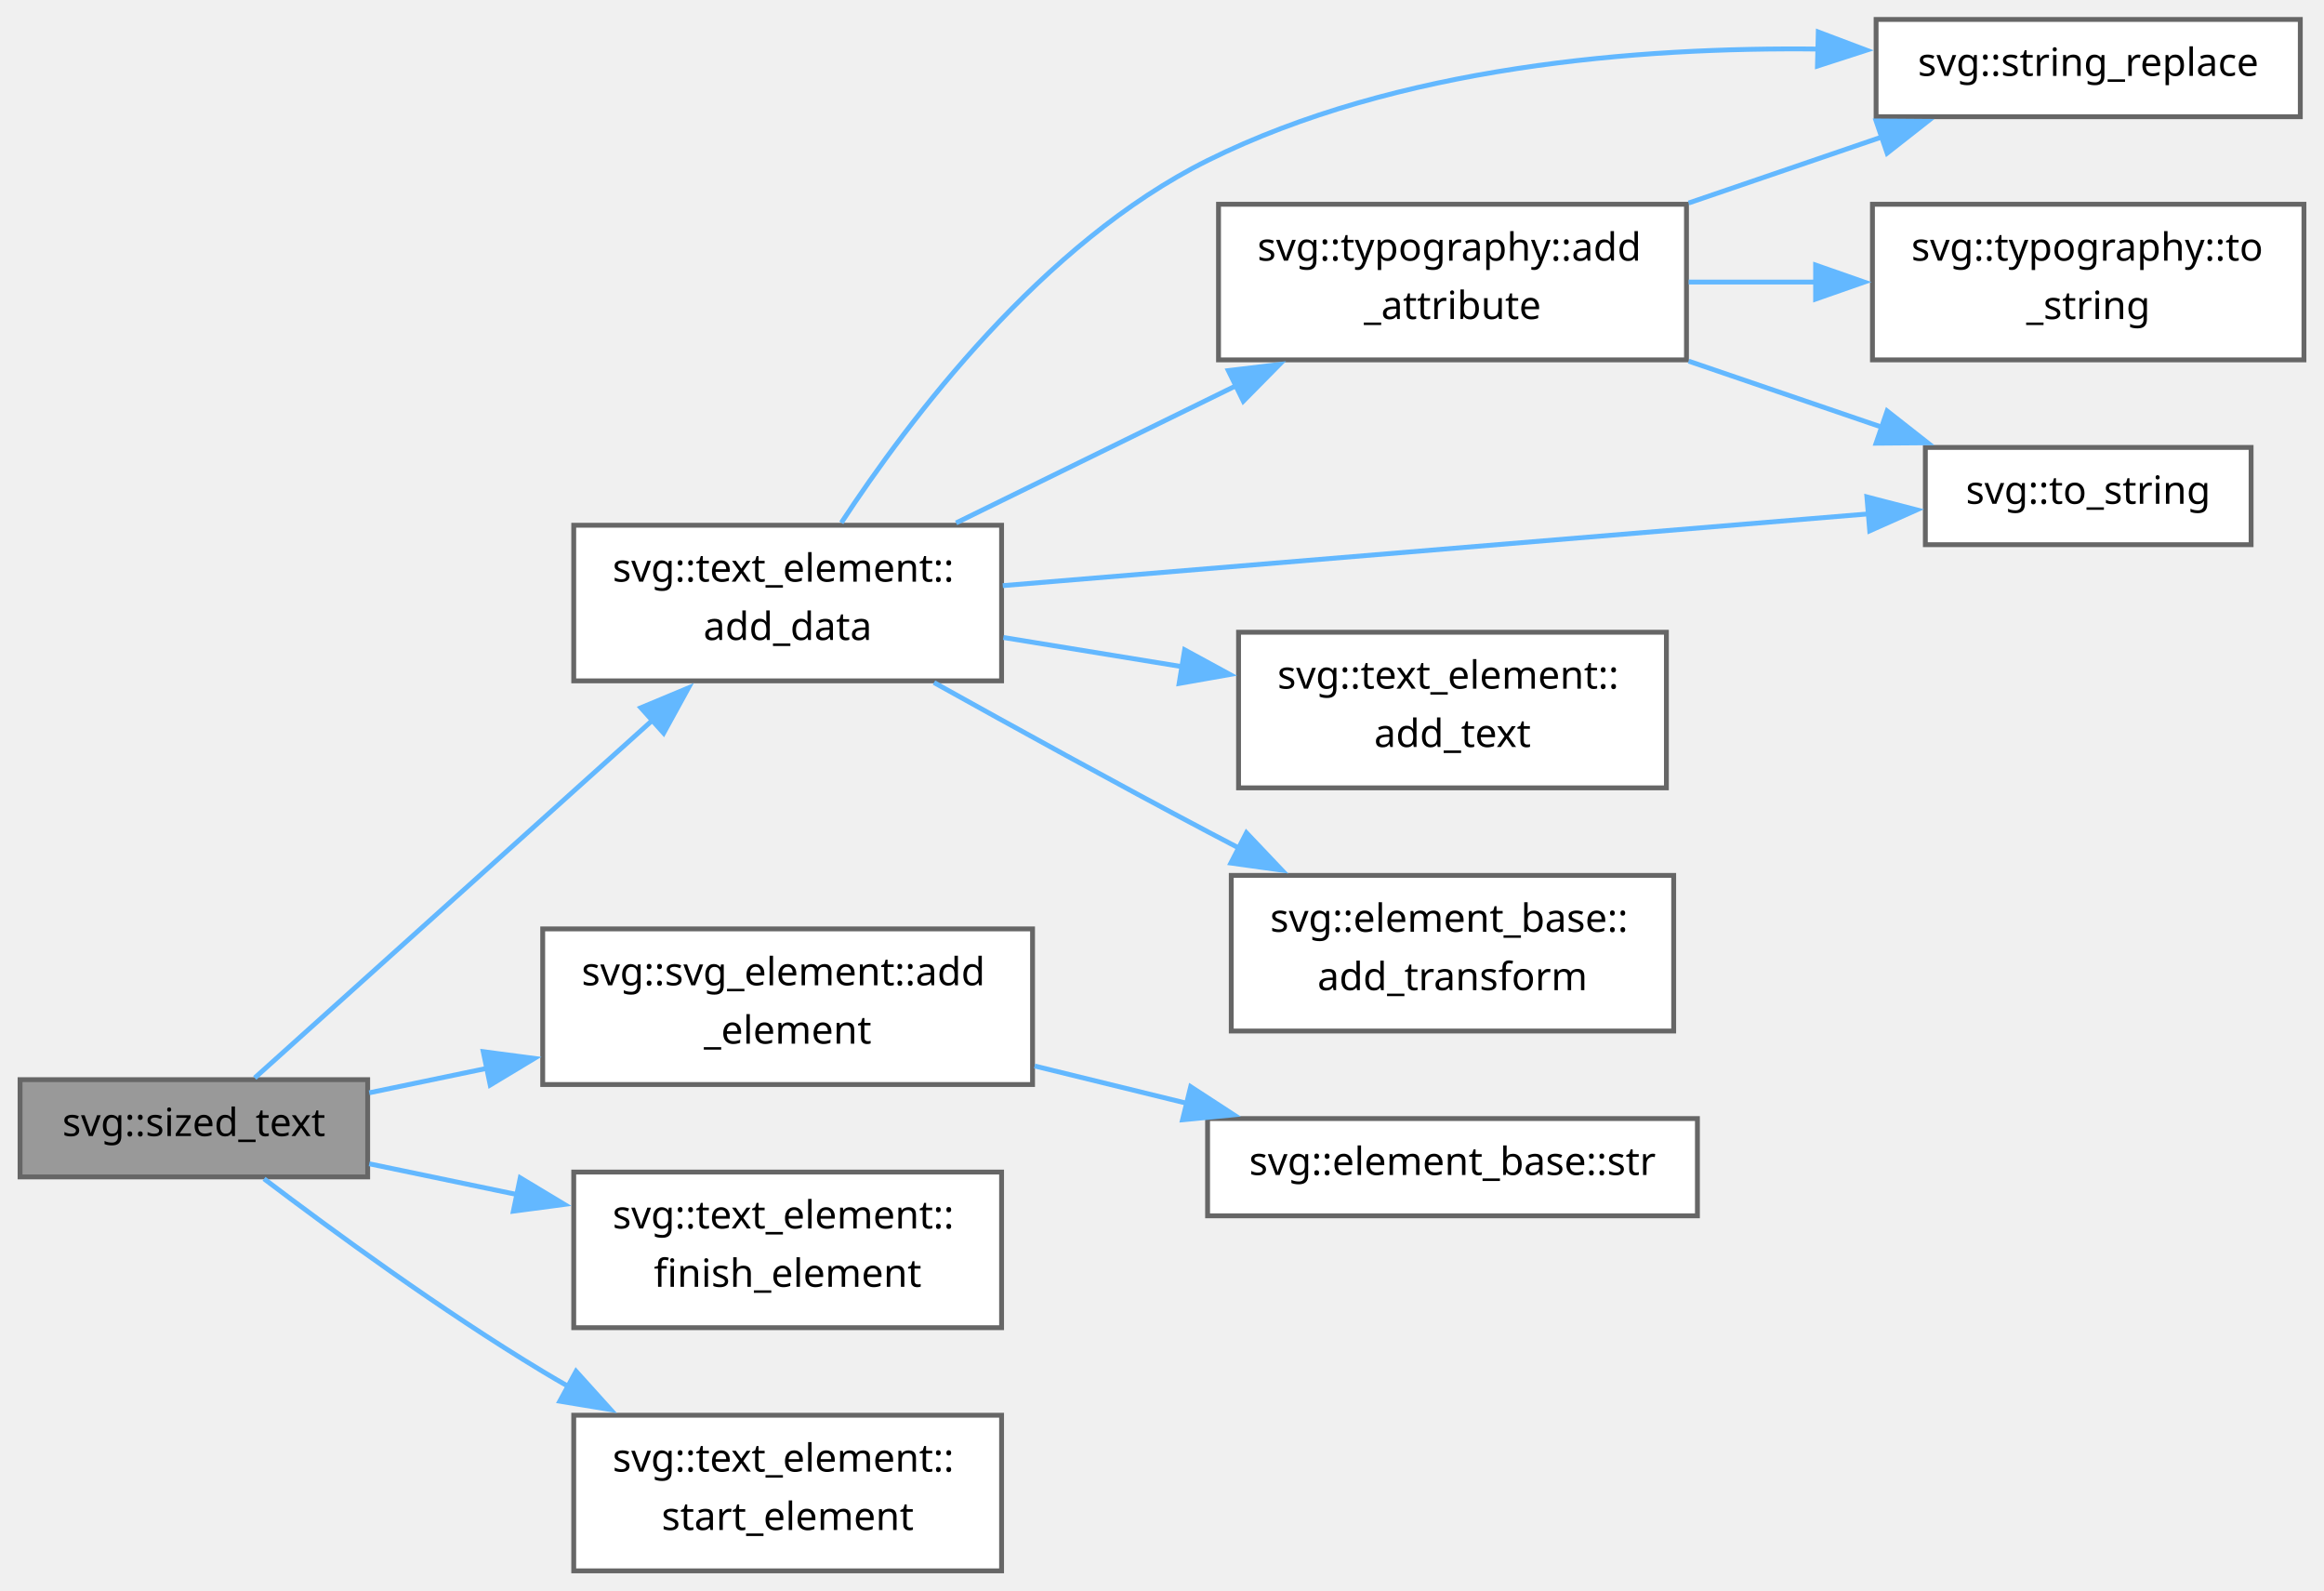
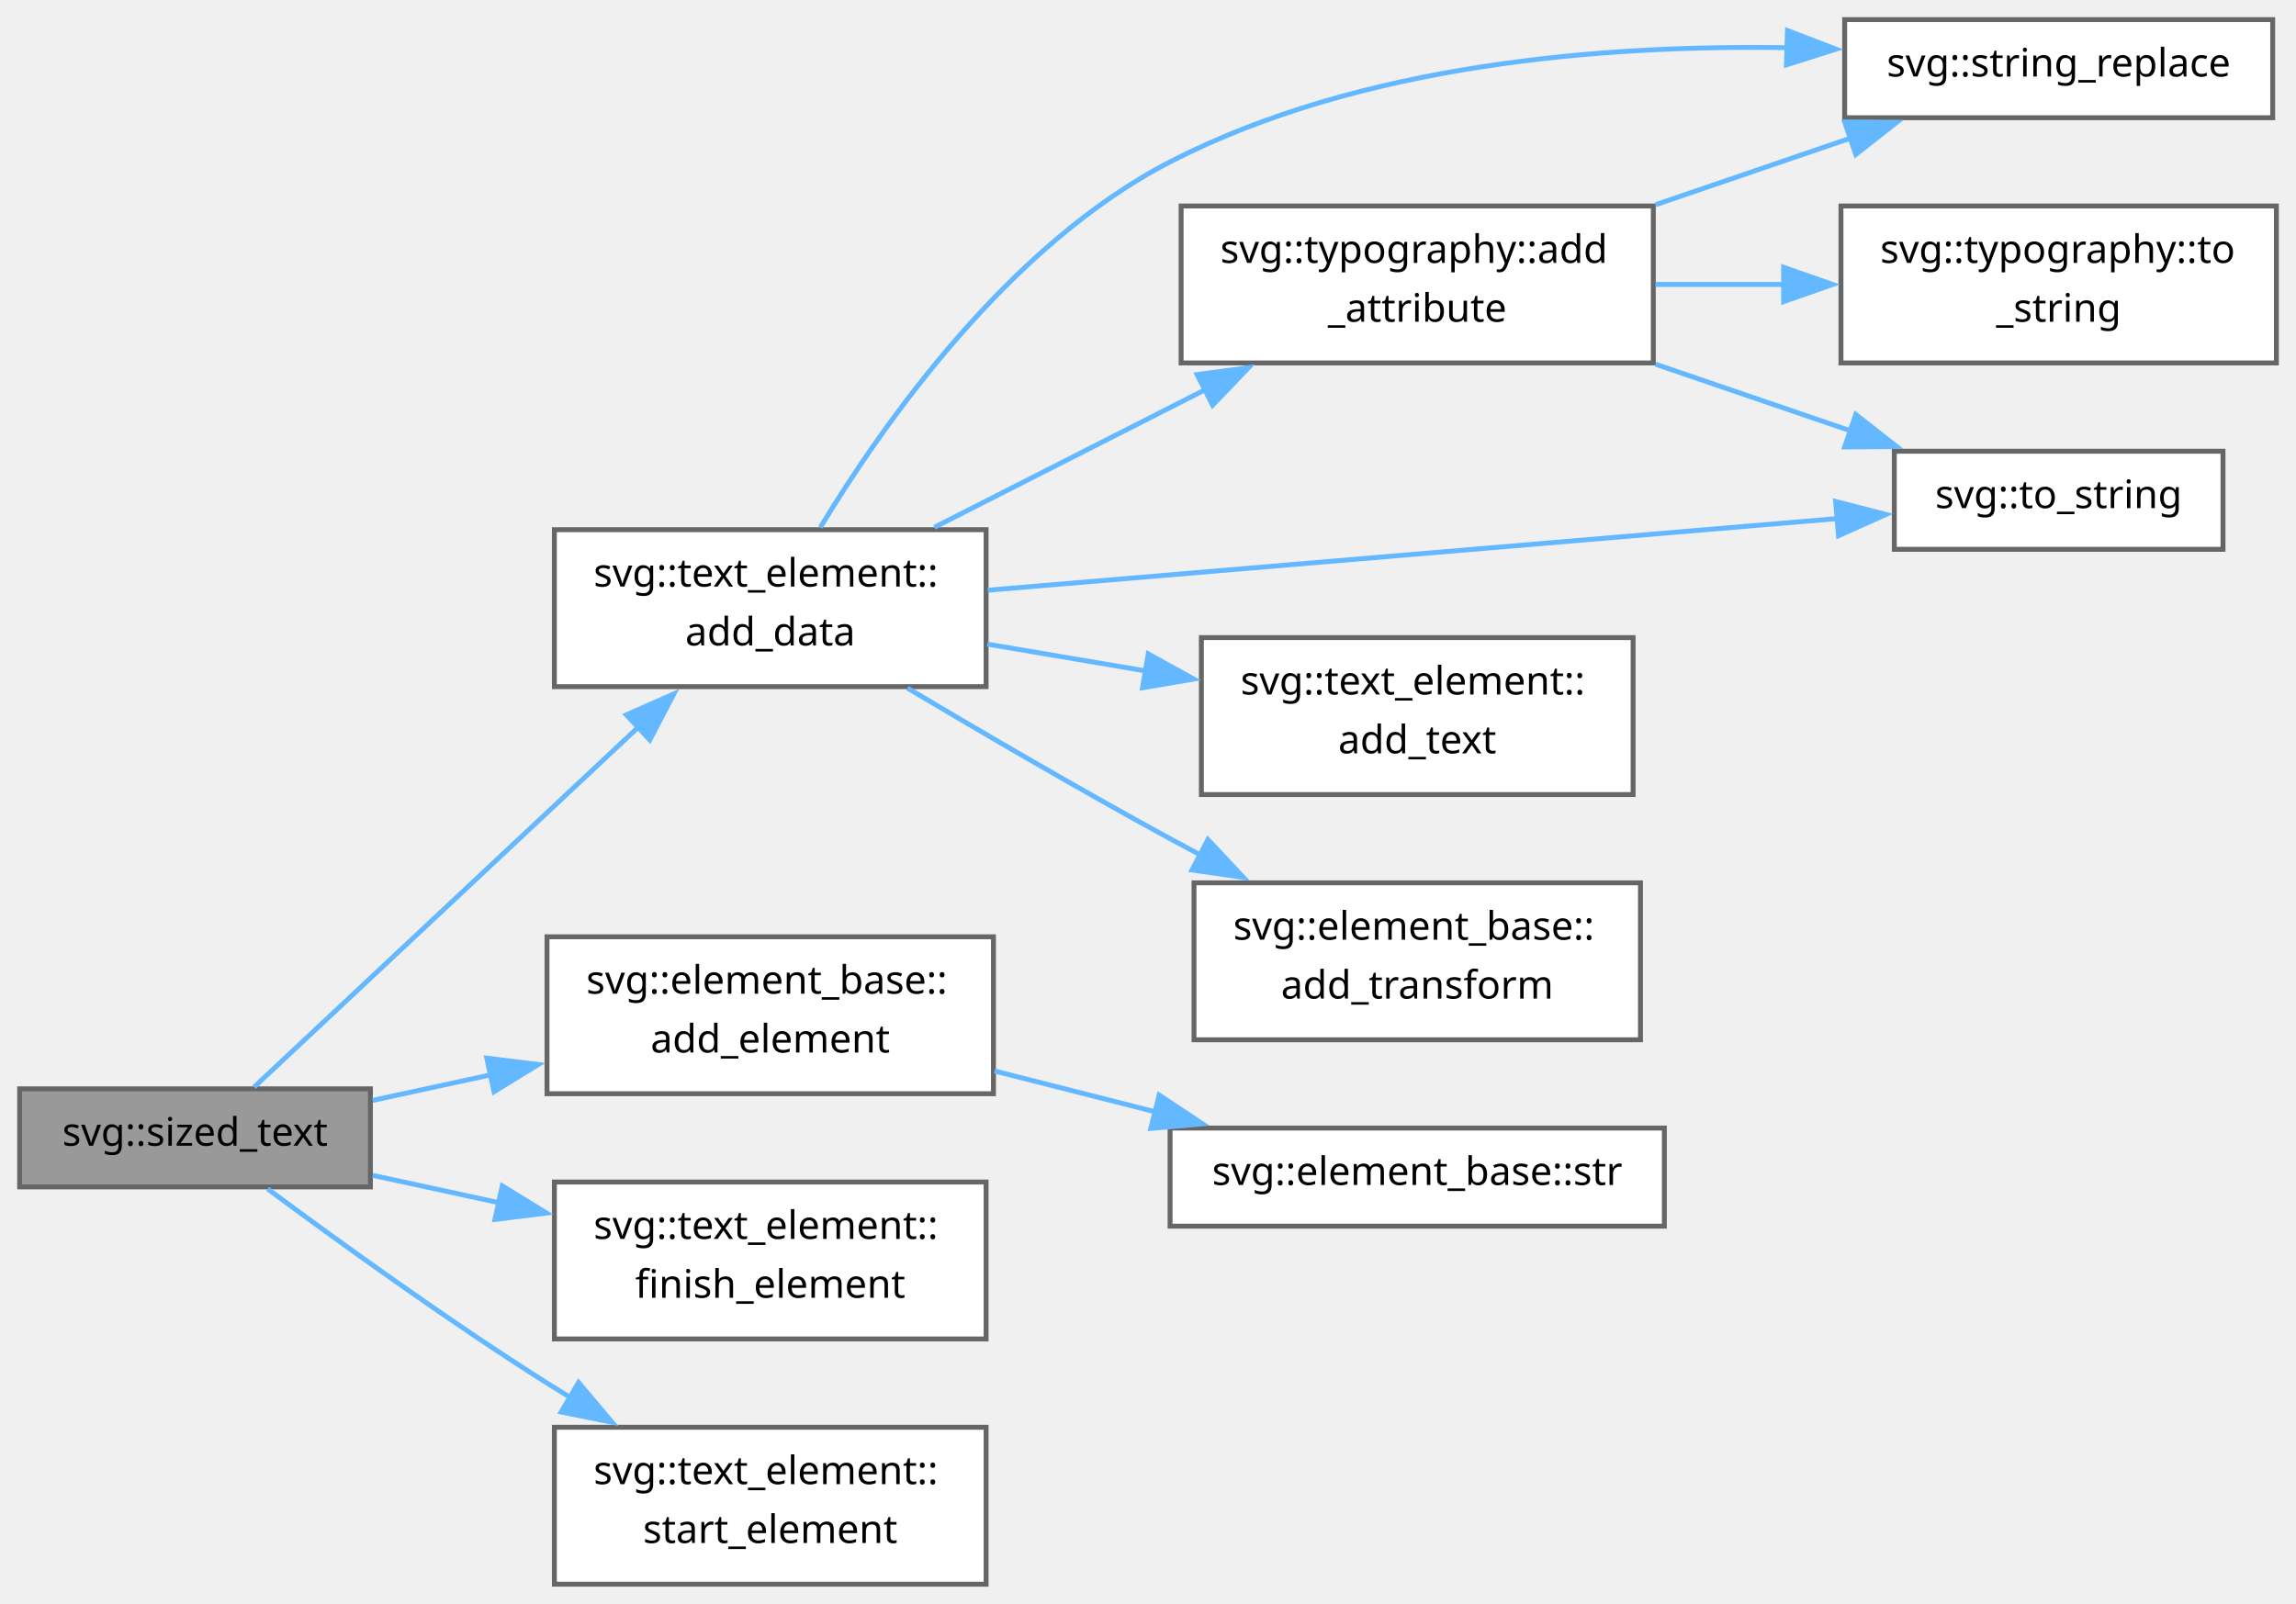
- <svg xmlns="http://www.w3.org/2000/svg" xmlns:xlink="http://www.w3.org/1999/xlink" width="478pt" height="327pt" viewBox="0.00 0.00 477.75 327.00">
+ <svg xmlns="http://www.w3.org/2000/svg" xmlns:xlink="http://www.w3.org/1999/xlink" width="468pt" height="327pt" viewBox="0.00 0.00 468.00 327.00">
  <g id="graph0" class="graph" transform="scale(1 1) rotate(0) translate(4 323)">
    <g id="Node000001" class="node">
      <g id="a_Node000001">
        <a xlink:title="Text at size.">
          <polygon fill="#999999" stroke="#666666" points="71.5,-101 0,-101 0,-81 71.5,-81 71.5,-101" />
          <text text-anchor="middle" x="35.75" y="-89.4" font-family="SourceSans" font-size="8.00">svg::sized_text</text>
        </a>
      </g>
    </g>
    <g id="Node000002" class="node">
      <g id="a_Node000002">
        <a xlink:href="group__elements.html#aad29e1daf75bdcd69a39575a6807fa0f" target="_top" xlink:title="Either serialize immediately (as below), or create data structure that adds data to data_vec and then...">
-           <polygon fill="white" stroke="#666666" points="201.88,-215 113.88,-215 113.88,-183 201.88,-183 201.88,-215" />
-           <text text-anchor="start" x="121.88" y="-203.4" font-family="SourceSans" font-size="8.00">svg::text_element::</text>
-           <text text-anchor="middle" x="157.88" y="-191.4" font-family="SourceSans" font-size="8.00">add_data</text>
+           <polygon fill="white" stroke="#666666" points="197,-215 109,-215 109,-183 197,-183 197,-215" />
+           <text text-anchor="start" x="117" y="-203.4" font-family="SourceSans" font-size="8.00">svg::text_element::</text>
+           <text text-anchor="middle" x="153" y="-191.4" font-family="SourceSans" font-size="8.00">add_data</text>
        </a>
      </g>
    </g>
    <g id="edge1_Node000001_Node000002" class="edge">
      <g id="a_edge1_Node000001_Node000002">
        <a xlink:title=" ">
-           <path fill="none" stroke="#63b8ff" d="M48.27,-101.36C66.97,-118.17 104.42,-151.84 130.07,-174.9" />
-           <polygon fill="#63b8ff" stroke="#63b8ff" points="127.69,-177.47 137.47,-181.55 132.37,-172.26 127.69,-177.47" />
+           <path fill="none" stroke="#63b8ff" d="M47.8,-101.36C65.74,-118.17 101.68,-151.84 126.28,-174.9" />
+           <polygon fill="#63b8ff" stroke="#63b8ff" points="123.67,-177.25 133.36,-181.53 128.45,-172.14 123.67,-177.25" />
        </a>
      </g>
    </g>
    <g id="Node000009" class="node">
      <g id="a_Node000009">
-         <a xlink:href="group__elements.html#aaa5f1a136f2b5c61d647a47ec53fe31d" target="_top" xlink:title=" ">
-           <polygon fill="white" stroke="#666666" points="208.25,-132 107.5,-132 107.5,-100 208.25,-100 208.25,-132" />
-           <text text-anchor="start" x="115.5" y="-120.4" font-family="SourceSans" font-size="8.00">svg::svg_element::add</text>
-           <text text-anchor="middle" x="157.88" y="-108.4" font-family="SourceSans" font-size="8.00">_element</text>
+         <a xlink:href="group__elements.html#ada0333b46b2547c6152f3f5811016a12" target="_top" xlink:title=" ">
+           <polygon fill="white" stroke="#666666" points="198.5,-132 107.5,-132 107.5,-100 198.5,-100 198.5,-132" />
+           <text text-anchor="start" x="115.5" y="-120.4" font-family="SourceSans" font-size="8.00">svg::element_base::</text>
+           <text text-anchor="middle" x="153" y="-108.4" font-family="SourceSans" font-size="8.00">add_element</text>
        </a>
      </g>
    </g>
    <g id="edge10_Node000001_Node000009" class="edge">
      <g id="a_edge10_Node000001_Node000009">
        <a xlink:title=" ">
-           <path fill="none" stroke="#63b8ff" d="M71.82,-98.3C79.44,-99.88 87.71,-101.6 96,-103.33" />
-           <polygon fill="#63b8ff" stroke="#63b8ff" points="95.27,-106.75 105.78,-105.37 96.7,-99.9 95.27,-106.75" />
+           <path fill="none" stroke="#63b8ff" d="M71.96,-98.64C79.6,-100.3 87.87,-102.09 96.09,-103.87" />
+           <polygon fill="#63b8ff" stroke="#63b8ff" points="95.22,-107.26 105.74,-105.96 96.7,-100.42 95.22,-107.26" />
        </a>
      </g>
    </g>
    <g id="Node000011" class="node">
      <g id="a_Node000011">
        <a xlink:href="group__elements.html#ga13c46848317034d16c62a7d2061ba3d6" target="_top" xlink:title=" ">
-           <polygon fill="white" stroke="#666666" points="201.88,-82 113.88,-82 113.88,-50 201.88,-50 201.88,-82" />
-           <text text-anchor="start" x="121.88" y="-70.4" font-family="SourceSans" font-size="8.00">svg::text_element::</text>
-           <text text-anchor="middle" x="157.88" y="-58.4" font-family="SourceSans" font-size="8.00">finish_element</text>
+           <polygon fill="white" stroke="#666666" points="197,-82 109,-82 109,-50 197,-50 197,-82" />
+           <text text-anchor="start" x="117" y="-70.4" font-family="SourceSans" font-size="8.00">svg::text_element::</text>
+           <text text-anchor="middle" x="153" y="-58.4" font-family="SourceSans" font-size="8.00">finish_element</text>
        </a>
      </g>
    </g>
    <g id="edge12_Node000001_Node000011" class="edge">
      <g id="a_edge12_Node000001_Node000011">
        <a xlink:title=" ">
-           <path fill="none" stroke="#63b8ff" d="M71.82,-83.7C81.38,-81.71 91.97,-79.51 102.34,-77.35" />
-           <polygon fill="#63b8ff" stroke="#63b8ff" points="102.88,-80.81 111.96,-75.35 101.46,-73.96 102.88,-80.81" />
+           <path fill="none" stroke="#63b8ff" d="M71.96,-83.36C80.15,-81.59 89.05,-79.65 97.85,-77.75" />
+           <polygon fill="#63b8ff" stroke="#63b8ff" points="98.37,-81.21 107.4,-75.67 96.89,-74.37 98.37,-81.21" />
        </a>
      </g>
    </g>
    <g id="Node000012" class="node">
      <g id="a_Node000012">
        <a xlink:href="group__elements.html#ae45bec611a6ec17ea46aab6d680ae042" target="_top" xlink:title=" ">
-           <polygon fill="white" stroke="#666666" points="201.88,-32 113.88,-32 113.88,0 201.88,0 201.88,-32" />
-           <text text-anchor="start" x="121.88" y="-20.4" font-family="SourceSans" font-size="8.00">svg::text_element::</text>
-           <text text-anchor="middle" x="157.88" y="-8.4" font-family="SourceSans" font-size="8.00">start_element</text>
+           <polygon fill="white" stroke="#666666" points="197,-32 109,-32 109,0 197,0 197,-32" />
+           <text text-anchor="start" x="117" y="-20.4" font-family="SourceSans" font-size="8.00">svg::text_element::</text>
+           <text text-anchor="middle" x="153" y="-8.4" font-family="SourceSans" font-size="8.00">start_element</text>
        </a>
      </g>
    </g>
    <g id="edge13_Node000001_Node000012" class="edge">
      <g id="a_edge13_Node000001_Node000012">
        <a xlink:title=" ">
-           <path fill="none" stroke="#63b8ff" d="M50.18,-80.61C64.12,-70.05 86.75,-53.49 107.5,-41 109.32,-39.9 111.2,-38.81 113.1,-37.73" />
-           <polygon fill="#63b8ff" stroke="#63b8ff" points="114.36,-41.03 121.46,-33.16 111.01,-34.88 114.36,-41.03" />
+           <path fill="none" stroke="#63b8ff" d="M50.55,-80.6C64.61,-70.17 87.16,-53.86 107.5,-41 109.1,-39.99 110.74,-38.98 112.4,-37.97" />
+           <polygon fill="#63b8ff" stroke="#63b8ff" points="113.93,-41.12 120.76,-33.02 110.37,-35.1 113.93,-41.12" />
        </a>
      </g>
    </g>
    <g id="Node000003" class="node">
      <g id="a_Node000003">
        <a xlink:href="structsvg_1_1typography.html#adbc62f74f1fed3f7c77567250f084f83" target="_top" xlink:title=" ">
-           <polygon fill="white" stroke="#666666" points="342.75,-281 246.5,-281 246.5,-249 342.75,-249 342.75,-281" />
-           <text text-anchor="start" x="254.5" y="-269.4" font-family="SourceSans" font-size="8.00">svg::typography::add</text>
-           <text text-anchor="middle" x="294.62" y="-257.4" font-family="SourceSans" font-size="8.00">_attribute</text>
+           <polygon fill="white" stroke="#666666" points="333,-281 236.75,-281 236.75,-249 333,-249 333,-281" />
+           <text text-anchor="start" x="244.75" y="-269.4" font-family="SourceSans" font-size="8.00">svg::typography::add</text>
+           <text text-anchor="middle" x="284.88" y="-257.4" font-family="SourceSans" font-size="8.00">_attribute</text>
        </a>
      </g>
    </g>
    <g id="edge2_Node000002_Node000003" class="edge">
      <g id="a_edge2_Node000002_Node000003">
        <a xlink:title=" ">
-           <path fill="none" stroke="#63b8ff" d="M192.53,-215.48C209.95,-224.01 231.41,-234.53 250.07,-243.67" />
-           <polygon fill="#63b8ff" stroke="#63b8ff" points="248.52,-246.8 259.04,-248.06 251.6,-240.52 248.52,-246.8" />
+           <path fill="none" stroke="#63b8ff" d="M186.44,-215.48C203.14,-223.97 223.72,-234.43 241.65,-243.54" />
+           <polygon fill="#63b8ff" stroke="#63b8ff" points="240,-246.63 250.5,-248.04 243.17,-240.39 240,-246.63" />
        </a>
      </g>
    </g>
    <g id="Node000004" class="node">
      <g id="a_Node000004">
        <a xlink:href="namespacesvg.html#a48ac748e89e22789d1772326a98dd7b6" target="_top" xlink:title=" ">
-           <polygon fill="white" stroke="#666666" points="469,-319 381.75,-319 381.75,-299 469,-299 469,-319" />
-           <text text-anchor="middle" x="425.38" y="-307.4" font-family="SourceSans" font-size="8.00">svg::string_replace</text>
+           <polygon fill="white" stroke="#666666" points="459.25,-319 372,-319 372,-299 459.25,-299 459.25,-319" />
+           <text text-anchor="middle" x="415.62" y="-307.4" font-family="SourceSans" font-size="8.00">svg::string_replace</text>
        </a>
      </g>
    </g>
    <g id="edge8_Node000002_Node000004" class="edge">
      <g id="a_edge8_Node000002_Node000004">
        <a xlink:title=" ">
-           <path fill="none" stroke="#63b8ff" d="M168.91,-215.5C182.87,-236.8 210.3,-273.13 244.25,-290 283.3,-309.4 332.89,-313.36 370.14,-312.91" />
-           <polygon fill="#63b8ff" stroke="#63b8ff" points="369.86,-316.42 379.77,-312.68 369.69,-309.42 369.86,-316.42" />
+           <path fill="none" stroke="#63b8ff" d="M163.22,-215.49C176.12,-236.78 201.69,-273.09 234.5,-290 273.38,-310.04 323.2,-313.91 360.58,-313.27" />
+           <polygon fill="#63b8ff" stroke="#63b8ff" points="360.35,-316.77 370.24,-312.98 360.14,-309.78 360.35,-316.77" />
        </a>
      </g>
    </g>
    <g id="Node000005" class="node">
      <g id="a_Node000005">
        <a xlink:href="namespacesvg.html#a36b1c48ad4601b205790e3772ad0a7b6" target="_top" xlink:title=" ">
-           <polygon fill="white" stroke="#666666" points="458.88,-231 391.88,-231 391.88,-211 458.88,-211 458.88,-231" />
-           <text text-anchor="middle" x="425.38" y="-219.4" font-family="SourceSans" font-size="8.00">svg::to_string</text>
+           <polygon fill="white" stroke="#666666" points="449.12,-231 382.12,-231 382.12,-211 449.12,-211 449.12,-231" />
+           <text text-anchor="middle" x="415.62" y="-219.4" font-family="SourceSans" font-size="8.00">svg::to_string</text>
        </a>
      </g>
    </g>
    <g id="edge9_Node000002_Node000005" class="edge">
      <g id="a_edge9_Node000002_Node000005">
        <a xlink:title=" ">
-           <path fill="none" stroke="#63b8ff" d="M202.12,-202.58C251.23,-206.65 330.93,-213.26 380.35,-217.35" />
-           <polygon fill="#63b8ff" stroke="#63b8ff" points="379.86,-220.82 390.12,-218.16 380.44,-213.85 379.86,-220.82" />
+           <path fill="none" stroke="#63b8ff" d="M197.33,-202.66C245.34,-206.71 322.32,-213.21 370.61,-217.28" />
+           <polygon fill="#63b8ff" stroke="#63b8ff" points="370.16,-220.76 380.42,-218.11 370.75,-213.78 370.16,-220.76" />
        </a>
      </g>
    </g>
    <g id="Node000007" class="node">
      <g id="a_Node000007">
        <a xlink:href="group__elements.html#a1ed006cabdb9c531c2bd8e27ea9e0966" target="_top" xlink:title=" ">
-           <polygon fill="white" stroke="#666666" points="338.62,-193 250.62,-193 250.62,-161 338.62,-161 338.62,-193" />
-           <text text-anchor="start" x="258.62" y="-181.4" font-family="SourceSans" font-size="8.00">svg::text_element::</text>
-           <text text-anchor="middle" x="294.62" y="-169.4" font-family="SourceSans" font-size="8.00">add_text</text>
+           <polygon fill="white" stroke="#666666" points="328.88,-193 240.88,-193 240.88,-161 328.88,-161 328.88,-193" />
+           <text text-anchor="start" x="248.88" y="-181.4" font-family="SourceSans" font-size="8.00">svg::text_element::</text>
+           <text text-anchor="middle" x="284.88" y="-169.4" font-family="SourceSans" font-size="8.00">add_text</text>
        </a>
      </g>
    </g>
    <g id="edge6_Node000002_Node000007" class="edge">
      <g id="a_edge6_Node000002_Node000007">
        <a xlink:title=" ">
-           <path fill="none" stroke="#63b8ff" d="M202.25,-191.92C214.03,-189.99 226.94,-187.89 239.25,-185.88" />
-           <polygon fill="#63b8ff" stroke="#63b8ff" points="239.53,-189.38 248.84,-184.31 238.4,-182.47 239.53,-189.38" />
+           <path fill="none" stroke="#63b8ff" d="M197.25,-191.67C207.65,-189.91 218.9,-188.01 229.73,-186.17" />
+           <polygon fill="#63b8ff" stroke="#63b8ff" points="230.05,-189.67 239.33,-184.55 228.88,-182.77 230.05,-189.67" />
        </a>
      </g>
    </g>
    <g id="Node000008" class="node">
      <g id="a_Node000008">
        <a xlink:href="group__elements.html#a53d72a7ff728ad1d4d027254530bcf3d" target="_top" xlink:title="Common transforms include rotate(180)">
-           <polygon fill="white" stroke="#666666" points="340.12,-143 249.12,-143 249.12,-111 340.12,-111 340.12,-143" />
-           <text text-anchor="start" x="257.12" y="-131.4" font-family="SourceSans" font-size="8.00">svg::element_base::</text>
-           <text text-anchor="middle" x="294.62" y="-119.4" font-family="SourceSans" font-size="8.00">add_transform</text>
+           <polygon fill="white" stroke="#666666" points="330.38,-143 239.38,-143 239.38,-111 330.38,-111 330.38,-143" />
+           <text text-anchor="start" x="247.38" y="-131.4" font-family="SourceSans" font-size="8.00">svg::element_base::</text>
+           <text text-anchor="middle" x="284.88" y="-119.4" font-family="SourceSans" font-size="8.00">add_transform</text>
        </a>
      </g>
    </g>
    <g id="edge7_Node000002_Node000008" class="edge">
      <g id="a_edge7_Node000002_Node000008">
        <a xlink:title=" ">
-           <path fill="none" stroke="#63b8ff" d="M187.98,-182.65C204.42,-173.5 225.4,-161.96 244.25,-152 246.34,-150.9 248.49,-149.77 250.66,-148.64" />
-           <polygon fill="#63b8ff" stroke="#63b8ff" points="252.24,-151.76 259.53,-144.08 249.04,-145.54 252.24,-151.76" />
+           <path fill="none" stroke="#63b8ff" d="M180.97,-182.71C196.5,-173.47 216.45,-161.83 234.5,-152 236.54,-150.89 238.64,-149.76 240.77,-148.63" />
+           <polygon fill="#63b8ff" stroke="#63b8ff" points="242.21,-151.83 249.46,-144.1 238.97,-145.62 242.21,-151.83" />
        </a>
      </g>
    </g>
    <g id="edge3_Node000003_Node000004" class="edge">
      <g id="a_edge3_Node000003_Node000004">
        <a xlink:title=" ">
-           <path fill="none" stroke="#63b8ff" d="M343.2,-281.26C356.28,-285.73 370.35,-290.54 383.04,-294.87" />
-           <polygon fill="#63b8ff" stroke="#63b8ff" points="381.75,-298.13 392.35,-298.05 384.02,-291.51 381.75,-298.13" />
+           <path fill="none" stroke="#63b8ff" d="M333.45,-281.26C346.53,-285.73 360.6,-290.54 373.29,-294.87" />
+           <polygon fill="#63b8ff" stroke="#63b8ff" points="372,-298.13 382.6,-298.05 374.27,-291.51 372,-298.13" />
        </a>
      </g>
    </g>
    <g id="edge4_Node000003_Node000005" class="edge">
      <g id="a_edge4_Node000003_Node000005">
        <a xlink:title=" ">
-           <path fill="none" stroke="#63b8ff" d="M343.2,-248.74C356.28,-244.27 370.35,-239.46 383.04,-235.13" />
-           <polygon fill="#63b8ff" stroke="#63b8ff" points="384.02,-238.49 392.35,-231.95 381.75,-231.87 384.02,-238.49" />
+           <path fill="none" stroke="#63b8ff" d="M333.45,-248.74C346.53,-244.27 360.6,-239.46 373.29,-235.13" />
+           <polygon fill="#63b8ff" stroke="#63b8ff" points="374.27,-238.49 382.6,-231.95 372,-231.87 374.27,-238.49" />
        </a>
      </g>
    </g>
    <g id="Node000006" class="node">
      <g id="a_Node000006">
        <a xlink:href="structsvg_1_1typography.html#a174c1ffb4e56214d71523ffe7e422561" target="_top" xlink:title=" ">
-           <polygon fill="white" stroke="#666666" points="469.75,-281 381,-281 381,-249 469.75,-249 469.75,-281" />
-           <text text-anchor="start" x="389" y="-269.4" font-family="SourceSans" font-size="8.00">svg::typography::to</text>
-           <text text-anchor="middle" x="425.38" y="-257.4" font-family="SourceSans" font-size="8.00">_string</text>
+           <polygon fill="white" stroke="#666666" points="460,-281 371.25,-281 371.25,-249 460,-249 460,-281" />
+           <text text-anchor="start" x="379.25" y="-269.4" font-family="SourceSans" font-size="8.00">svg::typography::to</text>
+           <text text-anchor="middle" x="415.62" y="-257.4" font-family="SourceSans" font-size="8.00">_string</text>
        </a>
      </g>
    </g>
    <g id="edge5_Node000003_Node000006" class="edge">
      <g id="a_edge5_Node000003_Node000006">
        <a xlink:title=" ">
-           <path fill="none" stroke="#63b8ff" d="M343.2,-265C351.77,-265 360.76,-265 369.52,-265" />
-           <polygon fill="#63b8ff" stroke="#63b8ff" points="369.31,-268.5 379.31,-265 369.31,-261.5 369.31,-268.5" />
+           <path fill="none" stroke="#63b8ff" d="M333.45,-265C342.02,-265 351.01,-265 359.77,-265" />
+           <polygon fill="#63b8ff" stroke="#63b8ff" points="359.56,-268.5 369.56,-265 359.56,-261.5 359.56,-268.5" />
        </a>
      </g>
    </g>
    <g id="Node000010" class="node">
      <g id="a_Node000010">
        <a xlink:href="group__elements.html#ad893ef9c13a15464c96d8a85c08af30f" target="_top" xlink:title=" ">
-           <polygon fill="white" stroke="#666666" points="345,-93 244.25,-93 244.25,-73 345,-73 345,-93" />
-           <text text-anchor="middle" x="294.62" y="-81.4" font-family="SourceSans" font-size="8.00">svg::element_base::str</text>
+           <polygon fill="white" stroke="#666666" points="335.25,-93 234.5,-93 234.5,-73 335.25,-73 335.25,-93" />
+           <text text-anchor="middle" x="284.88" y="-81.4" font-family="SourceSans" font-size="8.00">svg::element_base::str</text>
        </a>
      </g>
    </g>
    <g id="edge11_Node000009_Node000010" class="edge">
      <g id="a_edge11_Node000009_Node000010">
        <a xlink:title=" ">
-           <path fill="none" stroke="#63b8ff" d="M208.67,-103.81C218.91,-101.3 229.73,-98.65 240.1,-96.11" />
-           <polygon fill="#63b8ff" stroke="#63b8ff" points="240.77,-99.55 249.65,-93.77 239.1,-92.75 240.77,-99.55" />
+           <path fill="none" stroke="#63b8ff" d="M198.7,-104.64C209.26,-101.96 220.62,-99.07 231.49,-96.31" />
+           <polygon fill="#63b8ff" stroke="#63b8ff" points="232.29,-99.72 241.12,-93.86 230.57,-92.93 232.29,-99.72" />
        </a>
      </g>
    </g>
  </g>
</svg>
